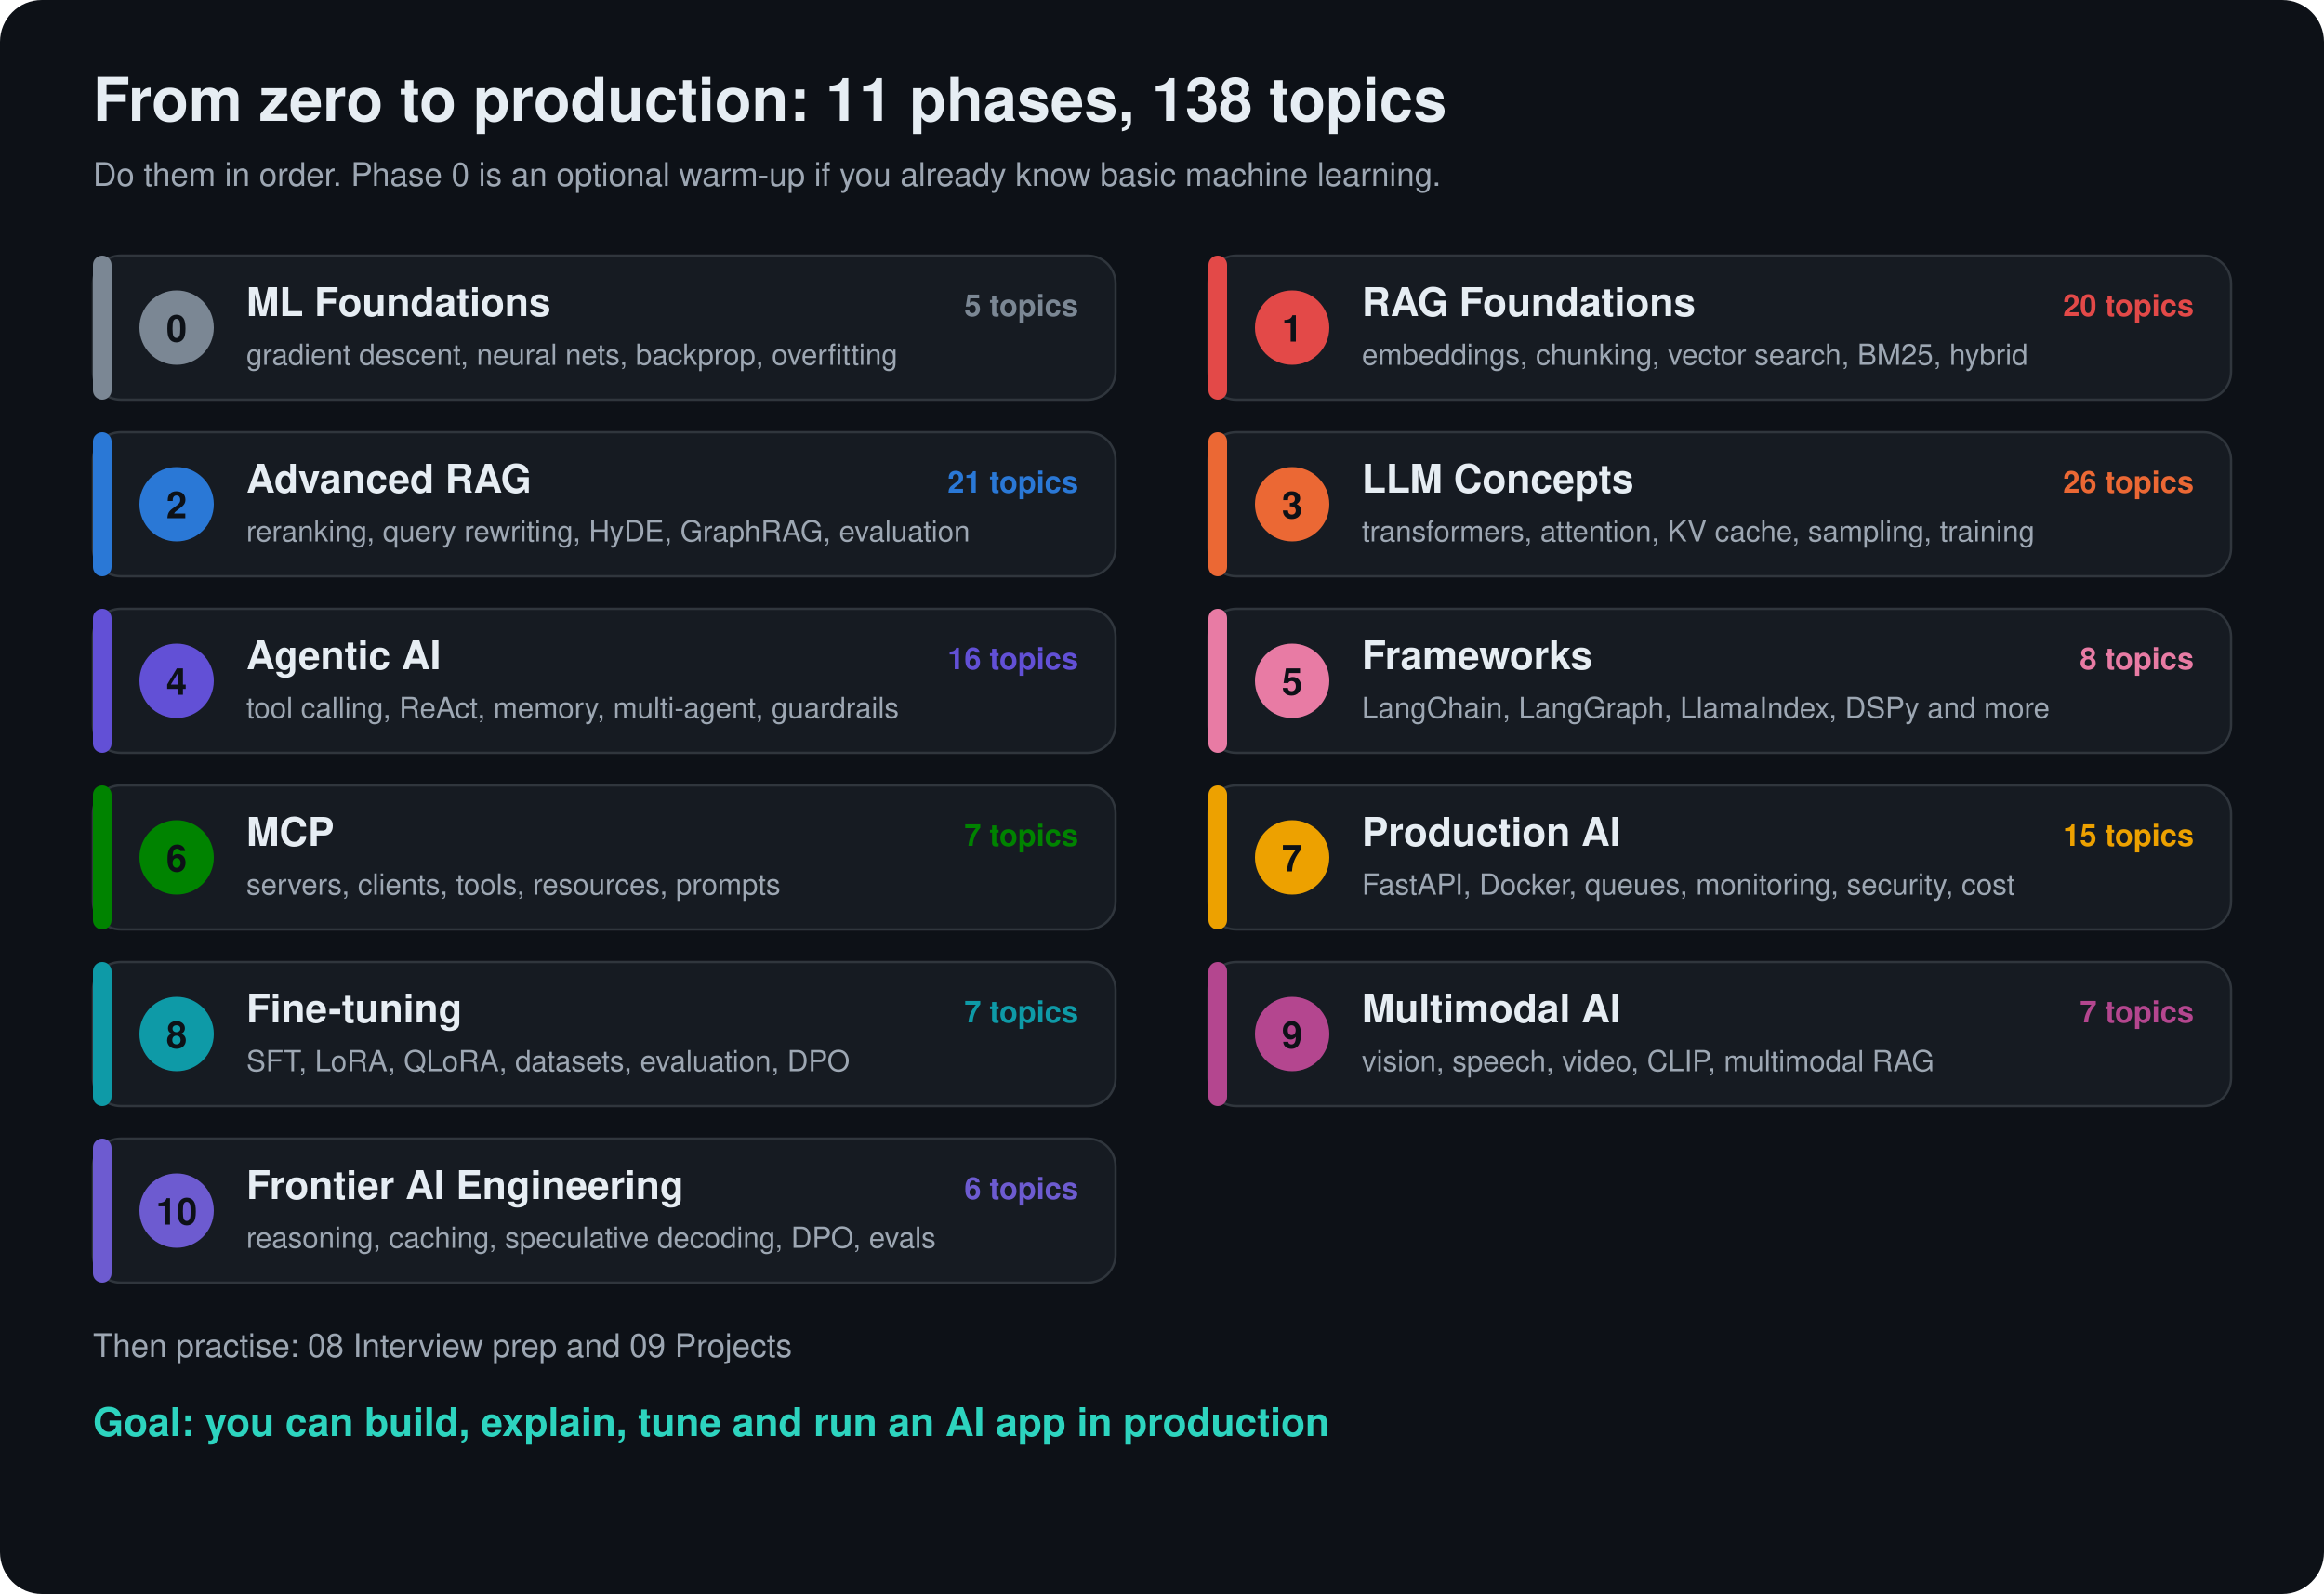
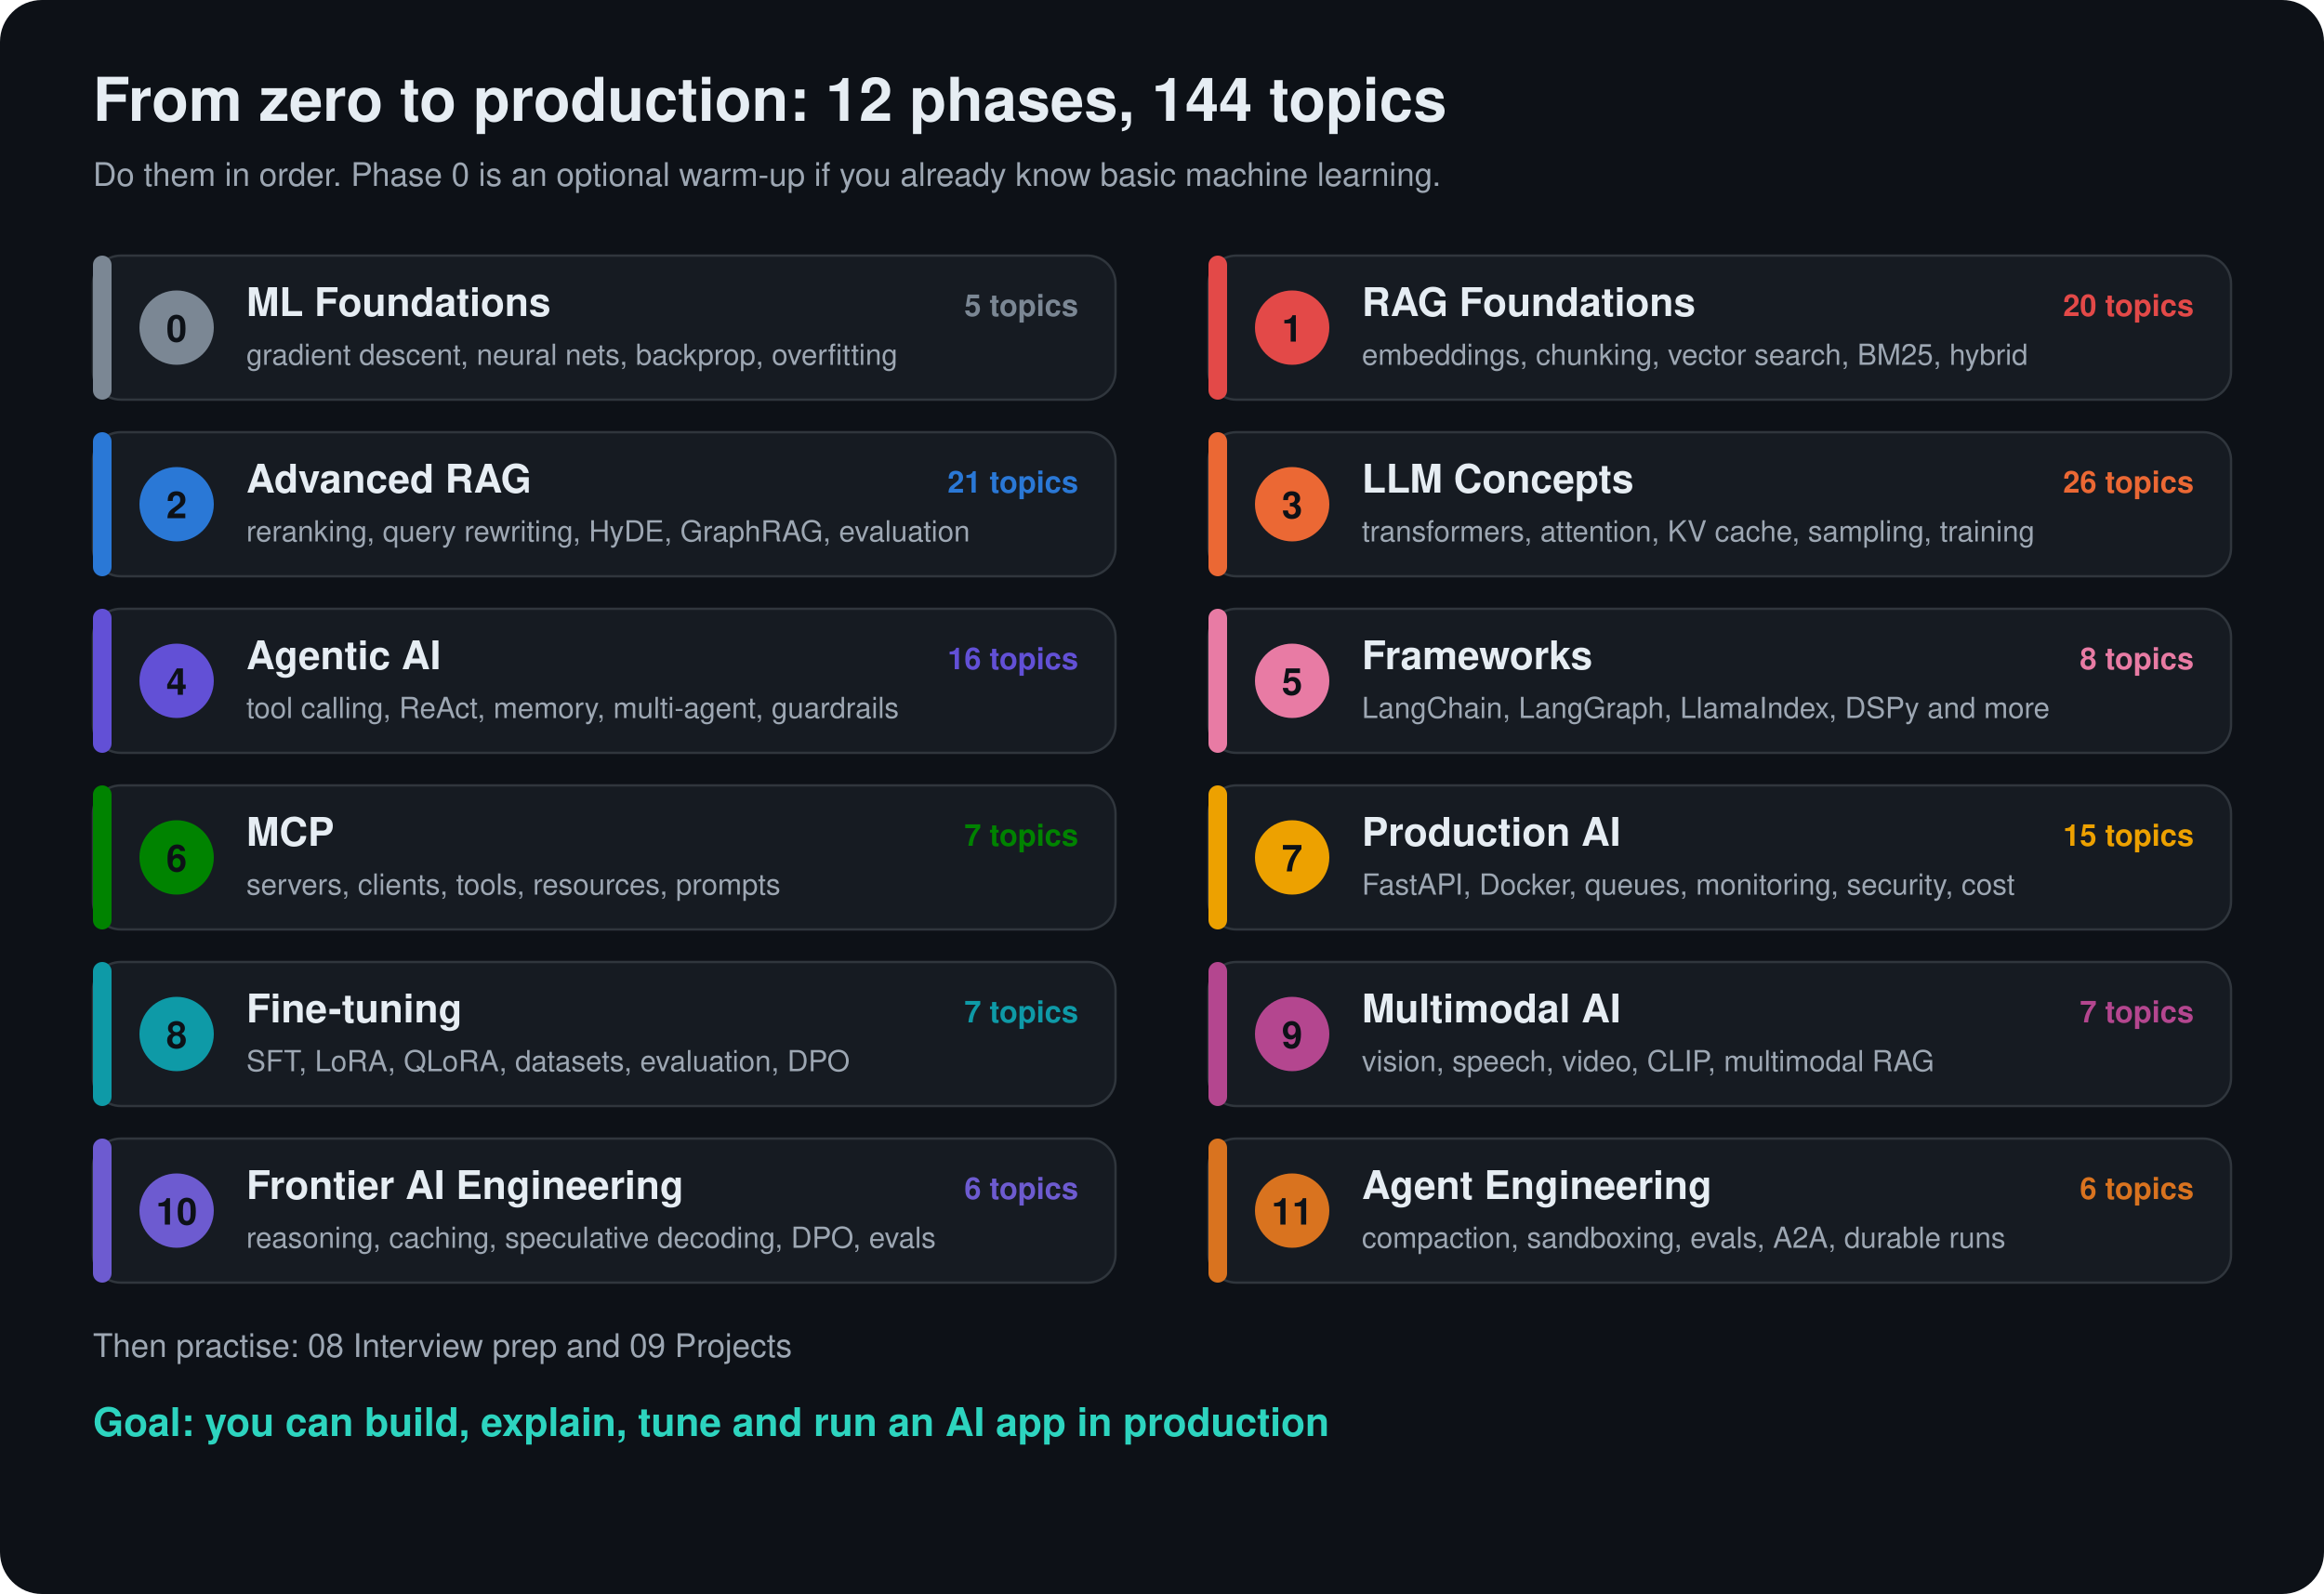
<svg xmlns="http://www.w3.org/2000/svg" viewBox="0 0 1000 686" width="1000" height="686" role="img" aria-labelledby="t d" font-family="-apple-system,Segoe UI,Helvetica,Arial,sans-serif">
  <rect width="1000" height="686" rx="18" fill="#0D1117" />
-   <text x="40" y="52" font-size="26" font-weight="700" fill="#E6EDF3">From zero to production: 11 phases, 138 topics</text>
+   <text x="40" y="52" font-size="26" font-weight="700" fill="#E6EDF3">From zero to production: 12 phases, 144 topics</text>
  <text x="40" y="80" font-size="14" fill="#9DA7B3">Do them in order. Phase 0 is an optional warm-up if you already know basic machine learning.</text>
  <rect x="40" y="110" width="440" height="62" rx="12" fill="#161B22" stroke="#30363D" />
  <rect x="40" y="110" width="8" height="62" rx="4" fill="#7b8794" />
  <circle cx="76" cy="141" r="16" fill="#7b8794" />
  <text x="76" y="147" font-size="16" font-weight="700" text-anchor="middle" fill="#0D1117">0</text>
  <text x="106" y="136" font-size="17" font-weight="700" fill="#E6EDF3">ML Foundations</text>
  <text x="106" y="157" font-size="12.5" fill="#9DA7B3">gradient descent, neural nets, backprop, overfitting</text>
  <text x="464" y="136" font-size="13" font-weight="600" text-anchor="end" fill="#7b8794">5 topics</text>
  <rect x="520" y="110" width="440" height="62" rx="12" fill="#161B22" stroke="#30363D" />
  <rect x="520" y="110" width="8" height="62" rx="4" fill="#e34948" />
  <circle cx="556" cy="141" r="16" fill="#e34948" />
  <text x="556" y="147" font-size="16" font-weight="700" text-anchor="middle" fill="#0D1117">1</text>
  <text x="586" y="136" font-size="17" font-weight="700" fill="#E6EDF3">RAG Foundations</text>
  <text x="586" y="157" font-size="12.5" fill="#9DA7B3">embeddings, chunking, vector search, BM25, hybrid</text>
  <text x="944" y="136" font-size="13" font-weight="600" text-anchor="end" fill="#e34948">20 topics</text>
  <rect x="40" y="186" width="440" height="62" rx="12" fill="#161B22" stroke="#30363D" />
  <rect x="40" y="186" width="8" height="62" rx="4" fill="#2a78d6" />
  <circle cx="76" cy="217" r="16" fill="#2a78d6" />
  <text x="76" y="223" font-size="16" font-weight="700" text-anchor="middle" fill="#0D1117">2</text>
  <text x="106" y="212" font-size="17" font-weight="700" fill="#E6EDF3">Advanced RAG</text>
  <text x="106" y="233" font-size="12.5" fill="#9DA7B3">reranking, query rewriting, HyDE, GraphRAG, evaluation</text>
  <text x="464" y="212" font-size="13" font-weight="600" text-anchor="end" fill="#2a78d6">21 topics</text>
  <rect x="520" y="186" width="440" height="62" rx="12" fill="#161B22" stroke="#30363D" />
  <rect x="520" y="186" width="8" height="62" rx="4" fill="#eb6834" />
  <circle cx="556" cy="217" r="16" fill="#eb6834" />
  <text x="556" y="223" font-size="16" font-weight="700" text-anchor="middle" fill="#0D1117">3</text>
  <text x="586" y="212" font-size="17" font-weight="700" fill="#E6EDF3">LLM Concepts</text>
  <text x="586" y="233" font-size="12.5" fill="#9DA7B3">transformers, attention, KV cache, sampling, training</text>
  <text x="944" y="212" font-size="13" font-weight="600" text-anchor="end" fill="#eb6834">26 topics</text>
  <rect x="40" y="262" width="440" height="62" rx="12" fill="#161B22" stroke="#30363D" />
  <rect x="40" y="262" width="8" height="62" rx="4" fill="#6250d6" />
  <circle cx="76" cy="293" r="16" fill="#6250d6" />
  <text x="76" y="299" font-size="16" font-weight="700" text-anchor="middle" fill="#0D1117">4</text>
  <text x="106" y="288" font-size="17" font-weight="700" fill="#E6EDF3">Agentic AI</text>
  <text x="106" y="309" font-size="12.5" fill="#9DA7B3">tool calling, ReAct, memory, multi-agent, guardrails</text>
  <text x="464" y="288" font-size="13" font-weight="600" text-anchor="end" fill="#6250d6">16 topics</text>
  <rect x="520" y="262" width="440" height="62" rx="12" fill="#161B22" stroke="#30363D" />
  <rect x="520" y="262" width="8" height="62" rx="4" fill="#e87ba4" />
  <circle cx="556" cy="293" r="16" fill="#e87ba4" />
  <text x="556" y="299" font-size="16" font-weight="700" text-anchor="middle" fill="#0D1117">5</text>
  <text x="586" y="288" font-size="17" font-weight="700" fill="#E6EDF3">Frameworks</text>
  <text x="586" y="309" font-size="12.5" fill="#9DA7B3">LangChain, LangGraph, LlamaIndex, DSPy and more</text>
  <text x="944" y="288" font-size="13" font-weight="600" text-anchor="end" fill="#e87ba4">8 topics</text>
  <rect x="40" y="338" width="440" height="62" rx="12" fill="#161B22" stroke="#30363D" />
  <rect x="40" y="338" width="8" height="62" rx="4" fill="#008300" />
  <circle cx="76" cy="369" r="16" fill="#008300" />
  <text x="76" y="375" font-size="16" font-weight="700" text-anchor="middle" fill="#0D1117">6</text>
  <text x="106" y="364" font-size="17" font-weight="700" fill="#E6EDF3">MCP</text>
  <text x="106" y="385" font-size="12.5" fill="#9DA7B3">servers, clients, tools, resources, prompts</text>
  <text x="464" y="364" font-size="13" font-weight="600" text-anchor="end" fill="#008300">7 topics</text>
  <rect x="520" y="338" width="440" height="62" rx="12" fill="#161B22" stroke="#30363D" />
  <rect x="520" y="338" width="8" height="62" rx="4" fill="#eda100" />
  <circle cx="556" cy="369" r="16" fill="#eda100" />
  <text x="556" y="375" font-size="16" font-weight="700" text-anchor="middle" fill="#0D1117">7</text>
  <text x="586" y="364" font-size="17" font-weight="700" fill="#E6EDF3">Production AI</text>
  <text x="586" y="385" font-size="12.5" fill="#9DA7B3">FastAPI, Docker, queues, monitoring, security, cost</text>
  <text x="944" y="364" font-size="13" font-weight="600" text-anchor="end" fill="#eda100">15 topics</text>
  <rect x="40" y="414" width="440" height="62" rx="12" fill="#161B22" stroke="#30363D" />
  <rect x="40" y="414" width="8" height="62" rx="4" fill="#0e9aa7" />
  <circle cx="76" cy="445" r="16" fill="#0e9aa7" />
  <text x="76" y="451" font-size="16" font-weight="700" text-anchor="middle" fill="#0D1117">8</text>
  <text x="106" y="440" font-size="17" font-weight="700" fill="#E6EDF3">Fine-tuning</text>
  <text x="106" y="461" font-size="12.5" fill="#9DA7B3">SFT, LoRA, QLoRA, datasets, evaluation, DPO</text>
  <text x="464" y="440" font-size="13" font-weight="600" text-anchor="end" fill="#0e9aa7">7 topics</text>
  <rect x="520" y="414" width="440" height="62" rx="12" fill="#161B22" stroke="#30363D" />
  <rect x="520" y="414" width="8" height="62" rx="4" fill="#b4468f" />
  <circle cx="556" cy="445" r="16" fill="#b4468f" />
  <text x="556" y="451" font-size="16" font-weight="700" text-anchor="middle" fill="#0D1117">9</text>
  <text x="586" y="440" font-size="17" font-weight="700" fill="#E6EDF3">Multimodal AI</text>
  <text x="586" y="461" font-size="12.5" fill="#9DA7B3">vision, speech, video, CLIP, multimodal RAG</text>
  <text x="944" y="440" font-size="13" font-weight="600" text-anchor="end" fill="#b4468f">7 topics</text>
  <rect x="40" y="490" width="440" height="62" rx="12" fill="#161B22" stroke="#30363D" />
  <rect x="40" y="490" width="8" height="62" rx="4" fill="#6d5bd0" />
  <circle cx="76" cy="521" r="16" fill="#6d5bd0" />
  <text x="76" y="527" font-size="16" font-weight="700" text-anchor="middle" fill="#0D1117">10</text>
  <text x="106" y="516" font-size="17" font-weight="700" fill="#E6EDF3">Frontier AI Engineering</text>
  <text x="106" y="537" font-size="12.5" fill="#9DA7B3">reasoning, caching, speculative decoding, DPO, evals</text>
  <text x="464" y="516" font-size="13" font-weight="600" text-anchor="end" fill="#6d5bd0">6 topics</text>
+   <rect x="520" y="490" width="440" height="62" rx="12" fill="#161B22" stroke="#30363D" />
+   <rect x="520" y="490" width="8" height="62" rx="4" fill="#d9731f" />
+   <circle cx="556" cy="521" r="16" fill="#d9731f" />
+   <text x="556" y="527" font-size="16" font-weight="700" text-anchor="middle" fill="#0D1117">11</text>
+   <text x="586" y="516" font-size="17" font-weight="700" fill="#E6EDF3">Agent Engineering</text>
+   <text x="586" y="537" font-size="12.5" fill="#9DA7B3">compaction, sandboxing, evals, A2A, durable runs</text>
+   <text x="944" y="516" font-size="13" font-weight="600" text-anchor="end" fill="#d9731f">6 topics</text>
  <text x="40" y="584" font-size="14" fill="#9DA7B3">Then practise: 08 Interview prep and 09 Projects</text>
  <text x="40" y="618" font-size="17" font-weight="700" fill="#2DD4BF">Goal: you can build, explain, tune and run an AI app in production</text>
</svg>
